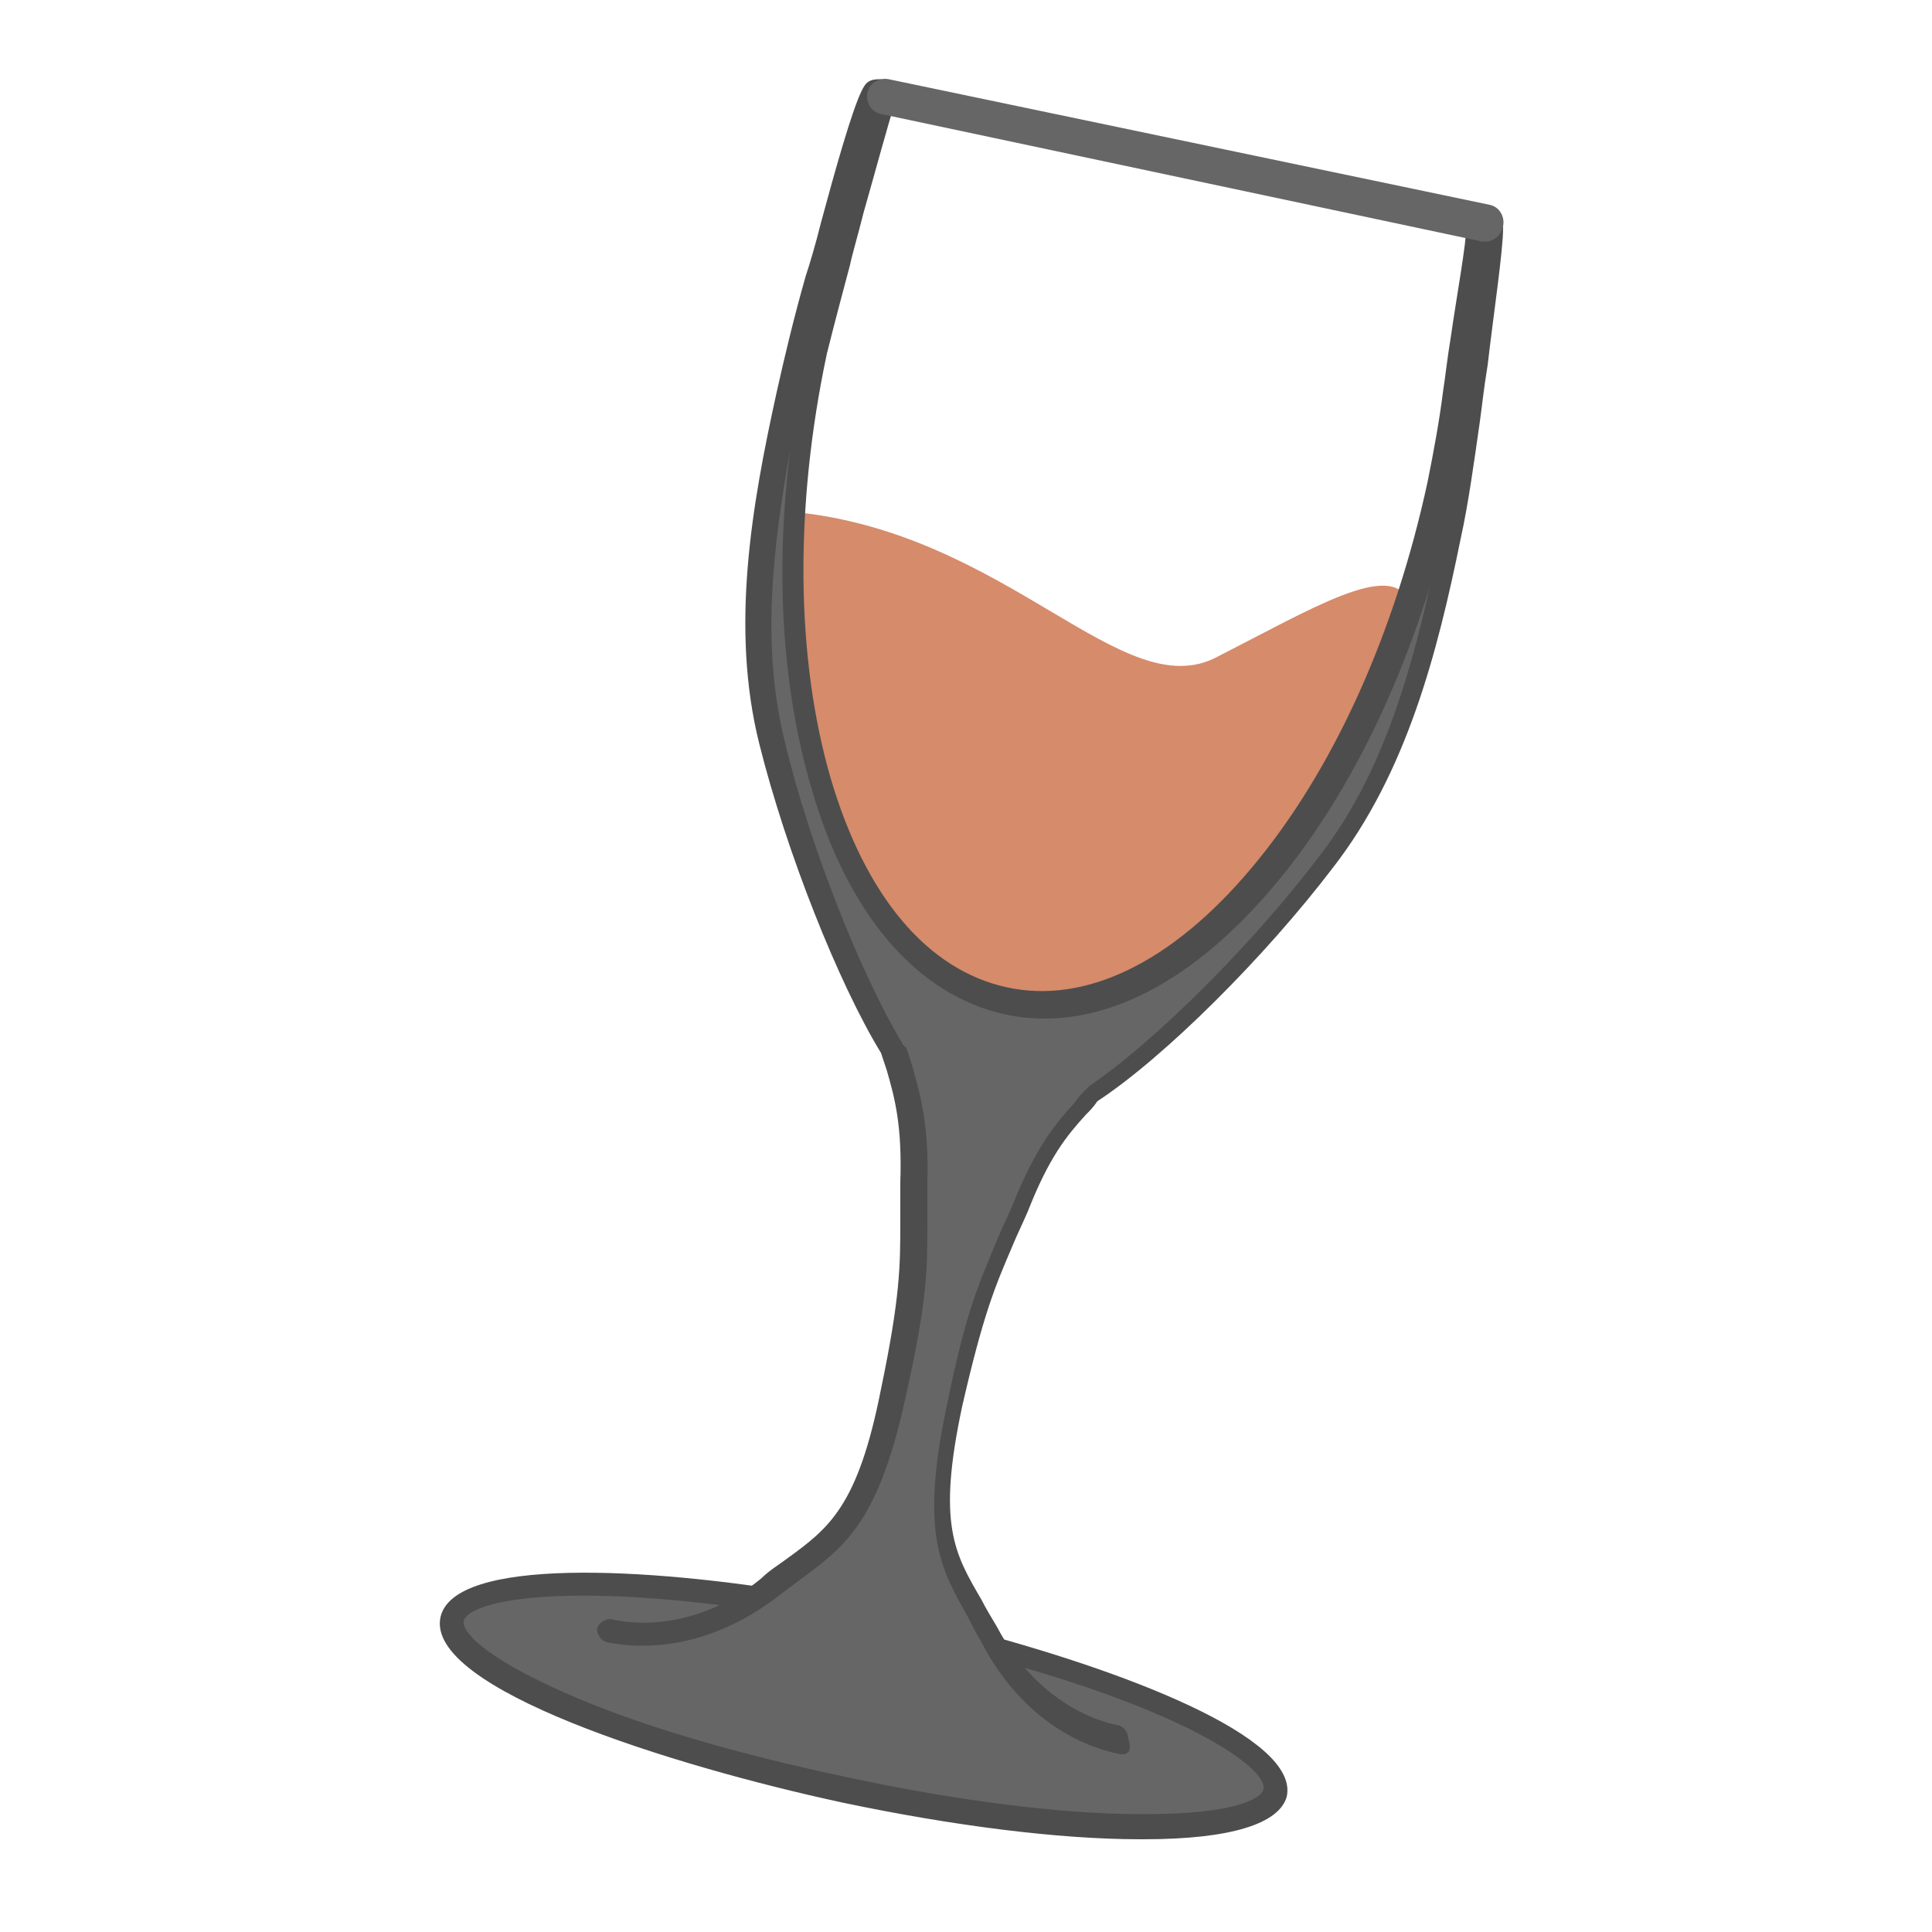
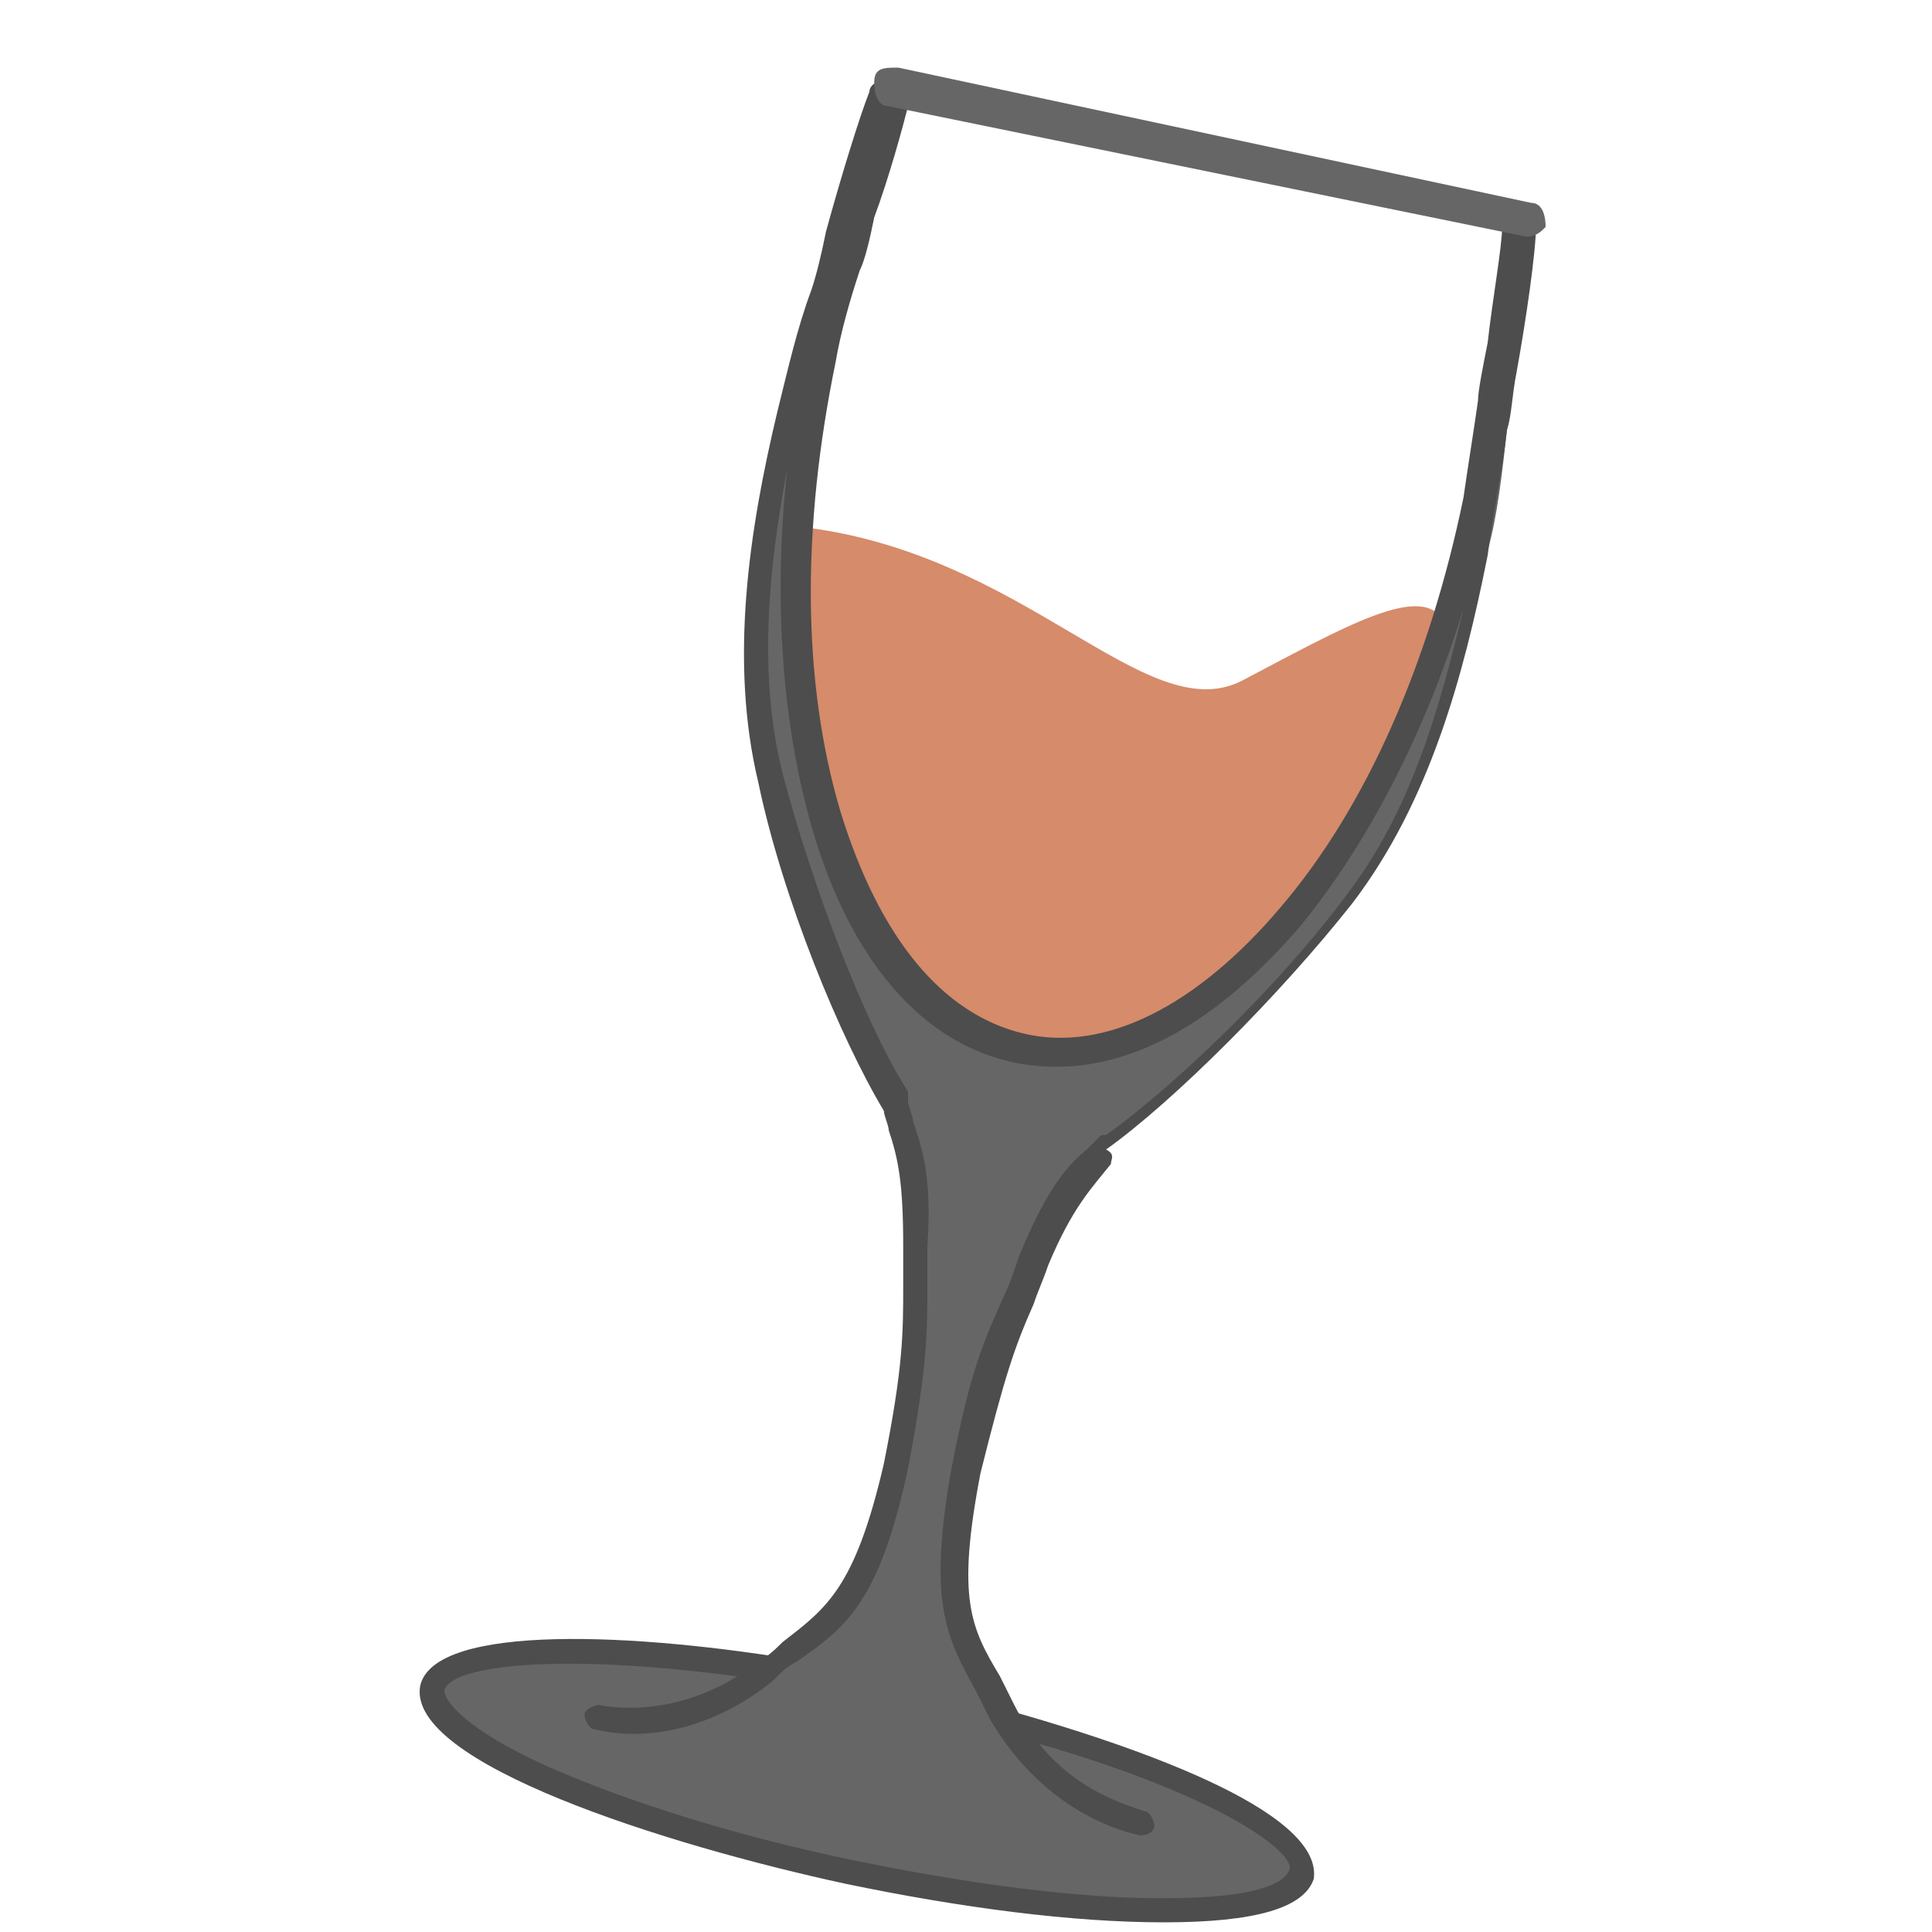
- <svg xmlns="http://www.w3.org/2000/svg" version="1.1" id="Layer_1" x="0px" y="0px" width="100px" height="100px" viewBox="0 0 100 100" style="enable-background:new 0 0 100 100;" xml:space="preserve">
+ <svg xmlns="http://www.w3.org/2000/svg" version="1.1" id="Layer_1" x="0px" y="0px" width="40px" height="40px" viewBox="0 0 40 40" style="enable-background:new 0 0 40 40;" xml:space="preserve">
  <style type="text/css">
	.st0{opacity:0.64;fill:#BF4916;enable-background:new    ;}
	.st1{fill:#666666;}
	.st2{fill:#4D4D4D;}
</style>
  <g>
-     <path class="st0" d="M41.1,26.5c11.1,1.1,17,10.1,21.9,7.5c4.9-2.5,9-5,9.9-2.9l0.1,0.1c-1.9,5.9-4.6,10.9-7.7,14.6   c-4.1,4.8-8.8,7.4-13.3,6.4c-4.5-0.9-7.8-5.2-9.6-11.2C41.3,37,40.8,32,41.1,26.5L41.1,26.5z" />
+     <path class="st0" d="M16.5,10.9c4.7,0.5,7.2,4.2,9.2,3.2c2.1-1.1,3.8-2.1,4.2-1.2l0,0.1c-0.8,2.5-1.9,4.6-3.3,6.2   c-1.7,2-3.7,3.1-5.6,2.7c-1.9-0.4-3.3-2.2-4-4.7C16.5,15.3,16.3,13.2,16.5,10.9L16.5,10.9z" />
    <g>
      <g>
-         <path class="st1" d="M41.5,83.1c-9.9-1.7-17.7-1.5-18.2,0.7c-0.5,2.4,8.6,6.4,20.4,8.9c11.8,2.5,21.7,2.5,22.2,0.1     c0.4-2.1-6.6-5.5-16.3-7.9" />
-         <path class="st2" d="M59.2,95.2c-0.1,0-0.1,0-0.2,0c-4.2,0-9.7-0.7-15.4-1.9c-8.8-1.9-21.6-5.9-20.8-9.6     c0.7-3.1,10.6-2.6,18.9-1.2c0.3,0.1,0.6,0.4,0.5,0.7c-0.1,0.3-0.4,0.6-0.7,0.5c-11.9-2-17.2-0.9-17.5,0.2     c-0.1,0.5,0.9,1.8,5.2,3.7c3.8,1.7,9,3.2,14.7,4.4c5.6,1.2,11,1.9,15.2,1.9c0.1,0,0.1,0,0.2,0c4.6,0,6-0.8,6.1-1.3     c0.2-1.1-4.2-4.3-15.8-7.2c-0.3-0.1-0.5-0.4-0.4-0.7c0.1-0.3,0.4-0.5,0.7-0.4c8.1,2.1,17.4,5.6,16.7,8.7     C66.2,94.4,63.7,95.2,59.2,95.2z" />
+         <path class="st1" d="M16.6,34.7C12.5,34,9.2,34.1,9,35c-0.2,1,3.6,2.7,8.6,3.7c5,1,9.2,1.1,9.4,0c0.2-0.9-2.8-2.3-6.9-3.3" />
+         <path class="st2" d="M24.1,39.8C24.1,39.8,24,39.8,24.1,39.8c-1.9,0-4.2-0.3-6.6-0.8c-3.7-0.8-9.1-2.5-8.8-4.1     c0.3-1.3,4.5-1.1,8-0.5c0.1,0,0.2,0.2,0.2,0.3c0,0.1-0.2,0.2-0.3,0.2c-5-0.8-7.3-0.4-7.4,0.1c0,0.2,0.4,0.8,2.2,1.6     c1.6,0.7,3.8,1.4,6.2,1.9c2.4,0.5,4.7,0.8,6.4,0.8c0,0,0,0,0.1,0c1.9,0,2.5-0.3,2.6-0.6c0.1-0.4-1.8-1.8-6.7-3     c-0.1,0-0.2-0.2-0.2-0.3c0-0.1,0.2-0.2,0.3-0.2c3.4,0.9,7.3,2.3,7.1,3.7C27,39.5,26,39.8,24.1,39.8z" />
      </g>
      <g>
        <g>
-           <path class="st1" d="M58.1,90.2c-2.3-0.5-5-2.1-6.7-5.4c-1.7-3.3-3.4-4.4-1.8-11.8c1.3-6.1,1.9-6.8,3.4-10.3      c1.4-3.5,2.6-4.4,3.7-5.9c0,0,0,0,0,0s0,0,0,0c3.2-2.2,8.4-7.2,12.1-12s5.2-10.8,6.4-16.8c0.4-1.7,0.7-3.9,1-6s1.3-8.2,1.2-9.9      c0-0.1,0-0.2-0.1-0.2s-0.1-0.1-0.2-0.1c-0.1,0-0.2,0-0.3,0.1c-0.1,0.1-0.1,0.2-0.1,0.3c-0.1,1.5-1,7-1.2,8.5s-0.5,3.1-0.8,4.7      c-1.8,8.3-5.1,15.5-9.2,20.3c-4.1,4.8-8.8,7.4-13.3,6.4c-4.5-0.9-7.8-5.2-9.6-11.2c-1.8-6.1-2-14-0.2-22.3      c0.3-1.6,0.7-3.1,1.2-4.6s1.8-6.9,2.3-8.3c0-0.1,0-0.2,0-0.3S45.9,5,45.8,5l0,0c-0.1,0-0.2,0-0.2,0s-0.1,0.1-0.2,0.2      c-0.7,1.5-2.2,7.5-2.9,9.6c-0.6,2.1-1.2,4.2-1.5,5.9c-1.3,6-2.3,12.1-0.9,18s4.1,12.6,6.2,15.9c0,0,0,0,0,0s0,0,0,0.1      c0.5,1.8,1.1,3.1,1,6.9c-0.1,3.8,0.2,4.7-1.1,10.8c-1.6,7.4-3.5,7.7-6.4,10.1s-6.1,2.7-8.4,2.3" />
-           <path class="st2" d="M58.1,90.8c0,0-0.1,0-0.1,0c-3-0.6-5.6-2.7-7.2-5.8c-0.3-0.5-0.5-0.9-0.7-1.3c-1.4-2.5-2.5-4.3-1.1-10.9      c1-5,1.7-6.4,2.6-8.6c0.2-0.5,0.5-1.1,0.8-1.8c1.2-3,2.2-4.2,3.2-5.3c0.2-0.3,0.4-0.5,0.6-0.7c0,0,0.1-0.1,0.1-0.1      c0,0,0.1-0.1,0.1-0.1c3.4-2.3,8.5-7.4,11.9-11.9c3.1-4,4.6-9,5.7-13.9c-1.9,6.1-4.7,11.5-8.1,15.5c-4.4,5.2-9.3,7.6-13.9,6.6      c-4.5-1-8.1-5.1-10-11.7c-1.5-5.1-1.9-11.1-1.1-17.5c-0.9,5-1.5,10.1-0.3,15c1.3,5.5,4,12.2,6.1,15.7c0,0,0,0.1,0.1,0.1      c0,0,0,0.1,0.1,0.1c0.1,0.3,0.2,0.6,0.3,0.9c0.4,1.5,0.9,3,0.8,6.2c0,0.7,0,1.4,0,2c0,2.4,0,4-1.1,8.9c-1.4,6.5-3.1,7.8-5.4,9.5      c-0.4,0.3-0.8,0.6-1.2,0.9c-2.7,2.1-5.9,3-8.9,2.4c-0.3-0.1-0.5-0.4-0.5-0.7c0.1-0.3,0.4-0.5,0.7-0.5c1.2,0.3,4.5,0.6,7.8-2.1      c0.4-0.4,0.9-0.7,1.3-1c2.2-1.6,3.7-2.7,4.9-8.8c1-4.8,1-6.4,1-8.7c0-0.6,0-1.2,0-2c0.1-3-0.3-4.4-0.7-5.8      c-0.1-0.3-0.2-0.6-0.3-0.9c-2.2-3.6-4.9-10.4-6.3-16c-1.5-6-0.4-12.3,0.9-18.2c0.4-1.8,0.9-3.9,1.5-6c0.2-0.6,0.5-1.6,0.8-2.8      c0.7-2.6,1.6-5.8,2.1-6.8c0.1-0.2,0.2-0.4,0.4-0.5c0.2-0.1,0.4-0.1,0.6-0.1c0.3,0.1,0.5,0.3,0.7,0.5c0.1,0.3,0.1,0.5,0,0.8      c-0.3,0.9-1,3.5-1.6,5.6c-0.3,1.2-0.6,2.2-0.7,2.7c-0.4,1.5-0.8,3-1.2,4.6c-1.7,8-1.6,15.8,0.2,22c1.8,6.1,5,9.9,9.1,10.8      c4.1,0.9,8.6-1.3,12.7-6.2c4.2-5,7.4-12.1,9.1-20c0.3-1.5,0.6-3.1,0.8-4.7c0.1-0.6,0.2-1.6,0.4-2.8c0.3-2.1,0.8-4.8,0.8-5.7      c0-0.3,0.1-0.5,0.3-0.7c0.2-0.2,0.5-0.3,0.8-0.2c0.2,0,0.4,0.2,0.6,0.4c0.1,0.2,0.2,0.4,0.2,0.6c0,1.2-0.5,4.5-0.8,7.1      c-0.2,1.2-0.3,2.2-0.4,2.9c-0.3,2.1-0.6,4.3-1,6.1c-1.2,5.9-2.8,12.1-6.6,17c-3.5,4.6-8.7,9.8-12.2,12.1      c-0.2,0.3-0.4,0.5-0.6,0.7c-1,1.1-1.9,2.2-3,5c-0.3,0.7-0.6,1.3-0.8,1.8c-0.9,2.1-1.5,3.5-2.6,8.3c-1.3,6.1-0.4,7.6,1,10      c0.2,0.4,0.5,0.9,0.8,1.4c2,3.8,5.1,4.9,6.3,5.1c0.3,0.1,0.5,0.4,0.5,0.7C58.6,90.6,58.4,90.8,58.1,90.8z M57.1,57.2L57.1,57.2      C57.1,57.2,57.1,57.2,57.1,57.2z M57.1,57.1C57.1,57.1,57.1,57.1,57.1,57.1C57.1,57.1,57.1,57.1,57.1,57.1z M45.8,54.7      C45.8,54.7,45.8,54.7,45.8,54.7C45.8,54.7,45.8,54.7,45.8,54.7z" />
+           <path class="st1" d="M23.6,37.7c-1-0.2-2.1-0.9-2.8-2.3c-0.7-1.4-1.4-1.9-0.8-5c0.5-2.6,0.8-2.9,1.4-4.3      c0.6-1.5,1.1-1.9,1.6-2.5c0,0,0,0,0,0c0,0,0,0,0,0c1.4-0.9,3.6-3.1,5.1-5.1s2.2-4.6,2.7-7.1c0.2-0.7,0.3-1.6,0.4-2.5      c0.1-0.9,0.5-3.5,0.5-4.2c0,0,0-0.1,0-0.1c0,0,0,0-0.1-0.1c0,0-0.1,0-0.1,0c0,0-0.1,0.1-0.1,0.1c0,0.6-0.4,3-0.5,3.6      c-0.1,0.7-0.2,1.3-0.3,2c-0.7,3.5-2.2,6.5-3.9,8.6c-1.7,2-3.7,3.1-5.6,2.7c-1.9-0.4-3.3-2.2-4-4.7c-0.7-2.6-0.8-5.9-0.1-9.4      c0.1-0.7,0.3-1.3,0.5-1.9c0.2-0.6,0.8-2.9,1-3.5c0,0,0-0.1,0-0.1c0,0-0.1-0.1-0.1-0.1l0,0c0,0-0.1,0-0.1,0c0,0-0.1,0-0.1,0.1      c-0.3,0.6-0.9,3.2-1.2,4c-0.3,0.9-0.5,1.8-0.6,2.5c-0.5,2.5-1,5.1-0.4,7.6s1.8,5.3,2.6,6.7c0,0,0,0,0,0s0,0,0,0      c0.2,0.8,0.5,1.3,0.4,2.9c0,1.6,0.1,2-0.4,4.5c-0.7,3.1-1.5,3.3-2.7,4.2s-2.6,1.2-3.5,1" />
+           <path class="st2" d="M23.6,38C23.6,38,23.6,38,23.6,38c-1.3-0.3-2.4-1.2-3.1-2.4c-0.1-0.2-0.2-0.4-0.3-0.6      c-0.6-1.1-1-1.8-0.5-4.6c0.4-2.1,0.7-2.7,1.1-3.6c0.1-0.2,0.2-0.5,0.3-0.8c0.5-1.2,0.9-1.8,1.4-2.2c0.1-0.1,0.2-0.2,0.3-0.3      c0,0,0,0,0,0c0,0,0,0,0.1,0c1.4-1,3.6-3.1,5-5c1.3-1.7,1.9-3.8,2.4-5.9c-0.8,2.6-2,4.9-3.4,6.6c-1.9,2.2-3.9,3.2-5.9,2.8      c-1.9-0.4-3.4-2.1-4.2-4.9c-0.6-2.1-0.8-4.7-0.5-7.4c-0.4,2.1-0.6,4.3-0.1,6.3c0.6,2.3,1.7,5.2,2.6,6.6c0,0,0,0,0,0.1      c0,0,0,0,0,0.1c0,0.1,0.1,0.3,0.1,0.4c0.2,0.6,0.4,1.2,0.3,2.6c0,0.3,0,0.6,0,0.8c0,1,0,1.7-0.4,3.8c-0.6,2.8-1.3,3.3-2.3,4      c-0.2,0.1-0.3,0.2-0.5,0.4c-1.1,0.9-2.5,1.3-3.7,1c-0.1,0-0.2-0.2-0.2-0.3c0-0.1,0.2-0.2,0.3-0.2c0.5,0.1,1.9,0.2,3.3-0.9      c0.2-0.1,0.4-0.3,0.5-0.4c0.9-0.7,1.5-1.1,2.1-3.7c0.4-2,0.4-2.7,0.4-3.7c0-0.2,0-0.5,0-0.8c0-1.3-0.1-1.8-0.3-2.4      c0-0.1-0.1-0.3-0.1-0.4c-0.9-1.5-2.1-4.4-2.6-6.8c-0.6-2.5-0.2-5.2,0.4-7.7c0.2-0.8,0.4-1.7,0.7-2.5c0.1-0.3,0.2-0.7,0.3-1.2      c0.3-1.1,0.7-2.4,0.9-2.9c0-0.1,0.1-0.2,0.2-0.2c0.1,0,0.2-0.1,0.3,0c0.1,0,0.2,0.1,0.3,0.2c0,0.1,0,0.2,0,0.3      c-0.1,0.4-0.4,1.5-0.7,2.3c-0.1,0.5-0.2,0.9-0.3,1.1c-0.2,0.6-0.4,1.3-0.5,1.9c-0.7,3.4-0.7,6.6,0.1,9.3      c0.8,2.6,2.1,4.2,3.8,4.6c1.7,0.4,3.6-0.6,5.3-2.6c1.8-2.1,3.1-5.1,3.8-8.5c0.1-0.7,0.2-1.3,0.3-2c0-0.2,0.1-0.7,0.2-1.2      c0.1-0.9,0.3-2,0.3-2.4c0-0.1,0.1-0.2,0.1-0.3c0.1-0.1,0.2-0.1,0.3-0.1c0.1,0,0.2,0.1,0.2,0.2c0.1,0.1,0.1,0.2,0.1,0.2      c0,0.5-0.2,1.9-0.4,3c-0.1,0.5-0.1,0.9-0.2,1.2c-0.1,0.9-0.3,1.8-0.4,2.6c-0.5,2.5-1.2,5.1-2.8,7.2c-1.5,1.9-3.7,4.1-5.1,5.1      C23.1,23.9,23,24,23,24.1c-0.4,0.5-0.8,0.9-1.3,2.1c-0.1,0.3-0.2,0.5-0.3,0.8c-0.4,0.9-0.6,1.5-1.1,3.5      c-0.5,2.6-0.2,3.2,0.4,4.2c0.1,0.2,0.2,0.4,0.3,0.6c0.8,1.6,2.1,2,2.7,2.2c0.1,0,0.2,0.2,0.2,0.3C23.9,37.9,23.8,38,23.6,38z       M23.2,23.8L23.2,23.8C23.2,23.8,23.2,23.8,23.2,23.8z M23.2,23.8C23.2,23.8,23.2,23.8,23.2,23.8C23.2,23.8,23.2,23.8,23.2,23.8      z M18.4,22.8C18.4,22.8,18.4,22.8,18.4,22.8C18.4,22.8,18.4,22.8,18.4,22.8z" />
        </g>
      </g>
-       <path class="st1" d="M76.9,12.5c-0.1,0-0.1,0-0.2,0L45.6,5.9c-0.5-0.1-0.8-0.6-0.7-1.1S45.5,4,46,4.1l31.1,6.5    c0.5,0.1,0.8,0.6,0.7,1.1C77.7,12.2,77.3,12.5,76.9,12.5z" />
+       <path class="st1" d="M31.6,4.9C31.5,4.9,31.5,4.9,31.6,4.9L18.4,2.2c-0.2,0-0.3-0.2-0.3-0.5s0.2-0.3,0.5-0.3l13.1,2.8    c0.2,0,0.3,0.2,0.3,0.5C31.9,4.8,31.8,4.9,31.6,4.9z" />
    </g>
  </g>
</svg>
